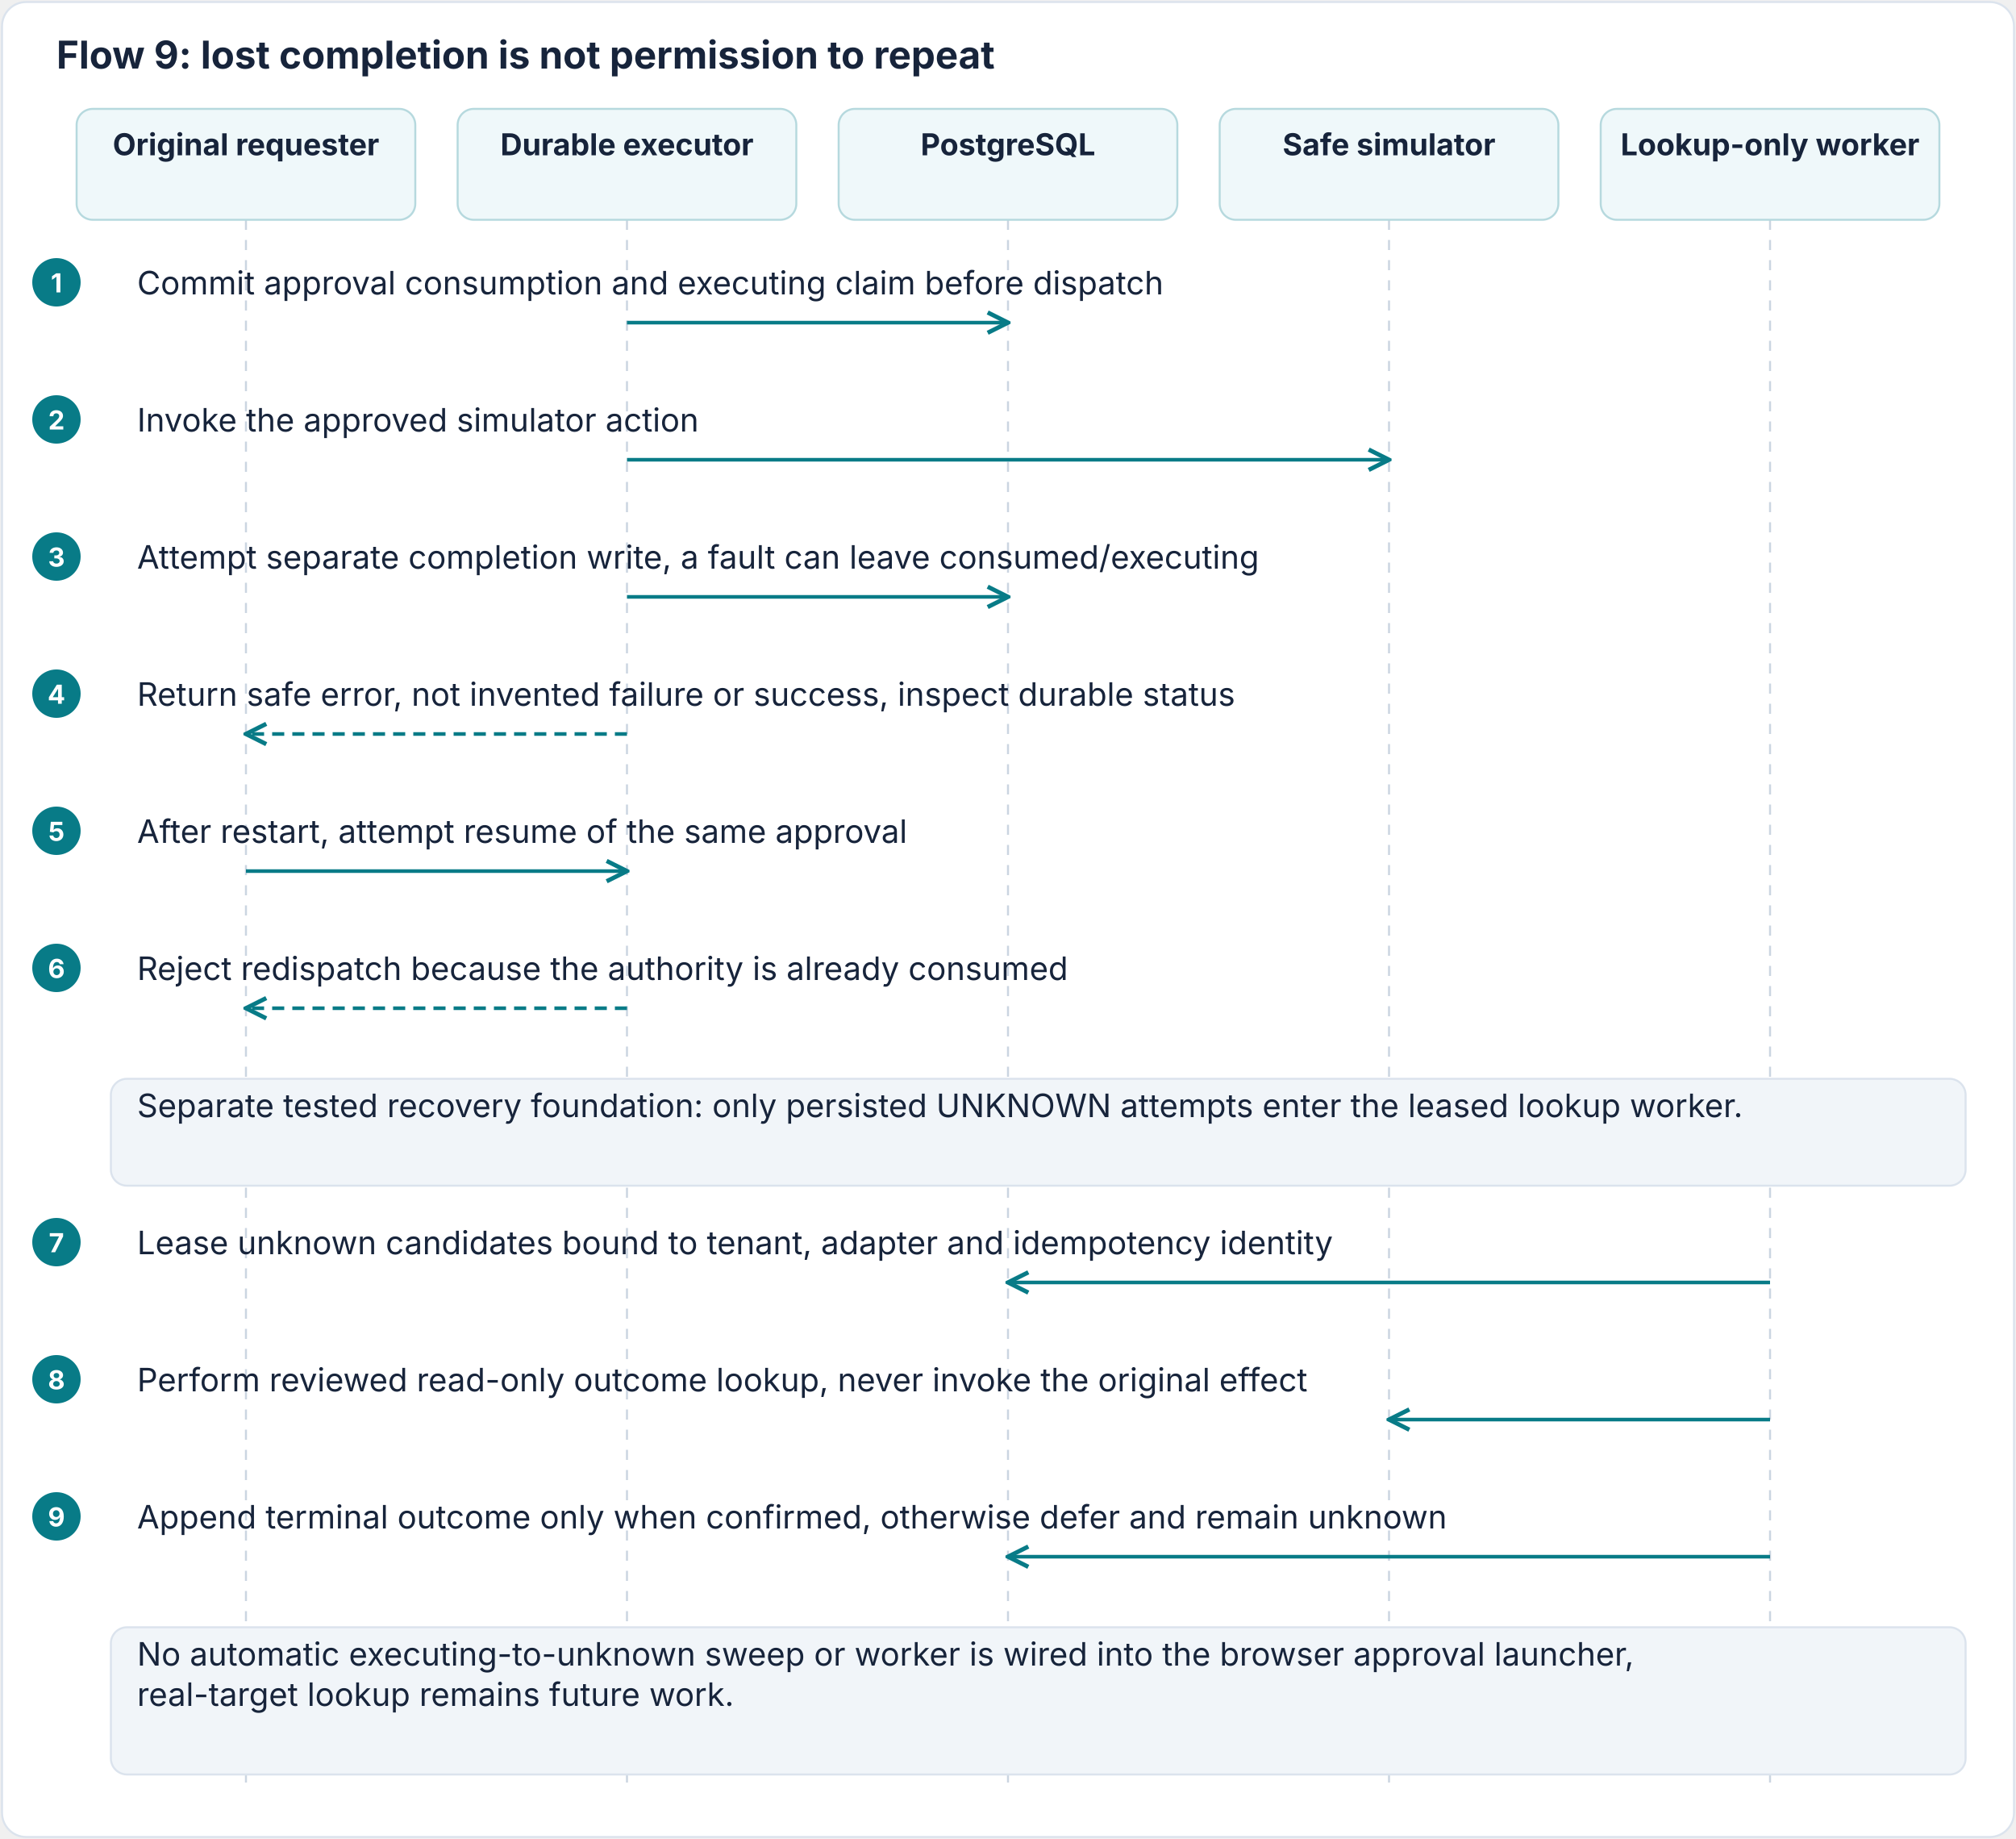
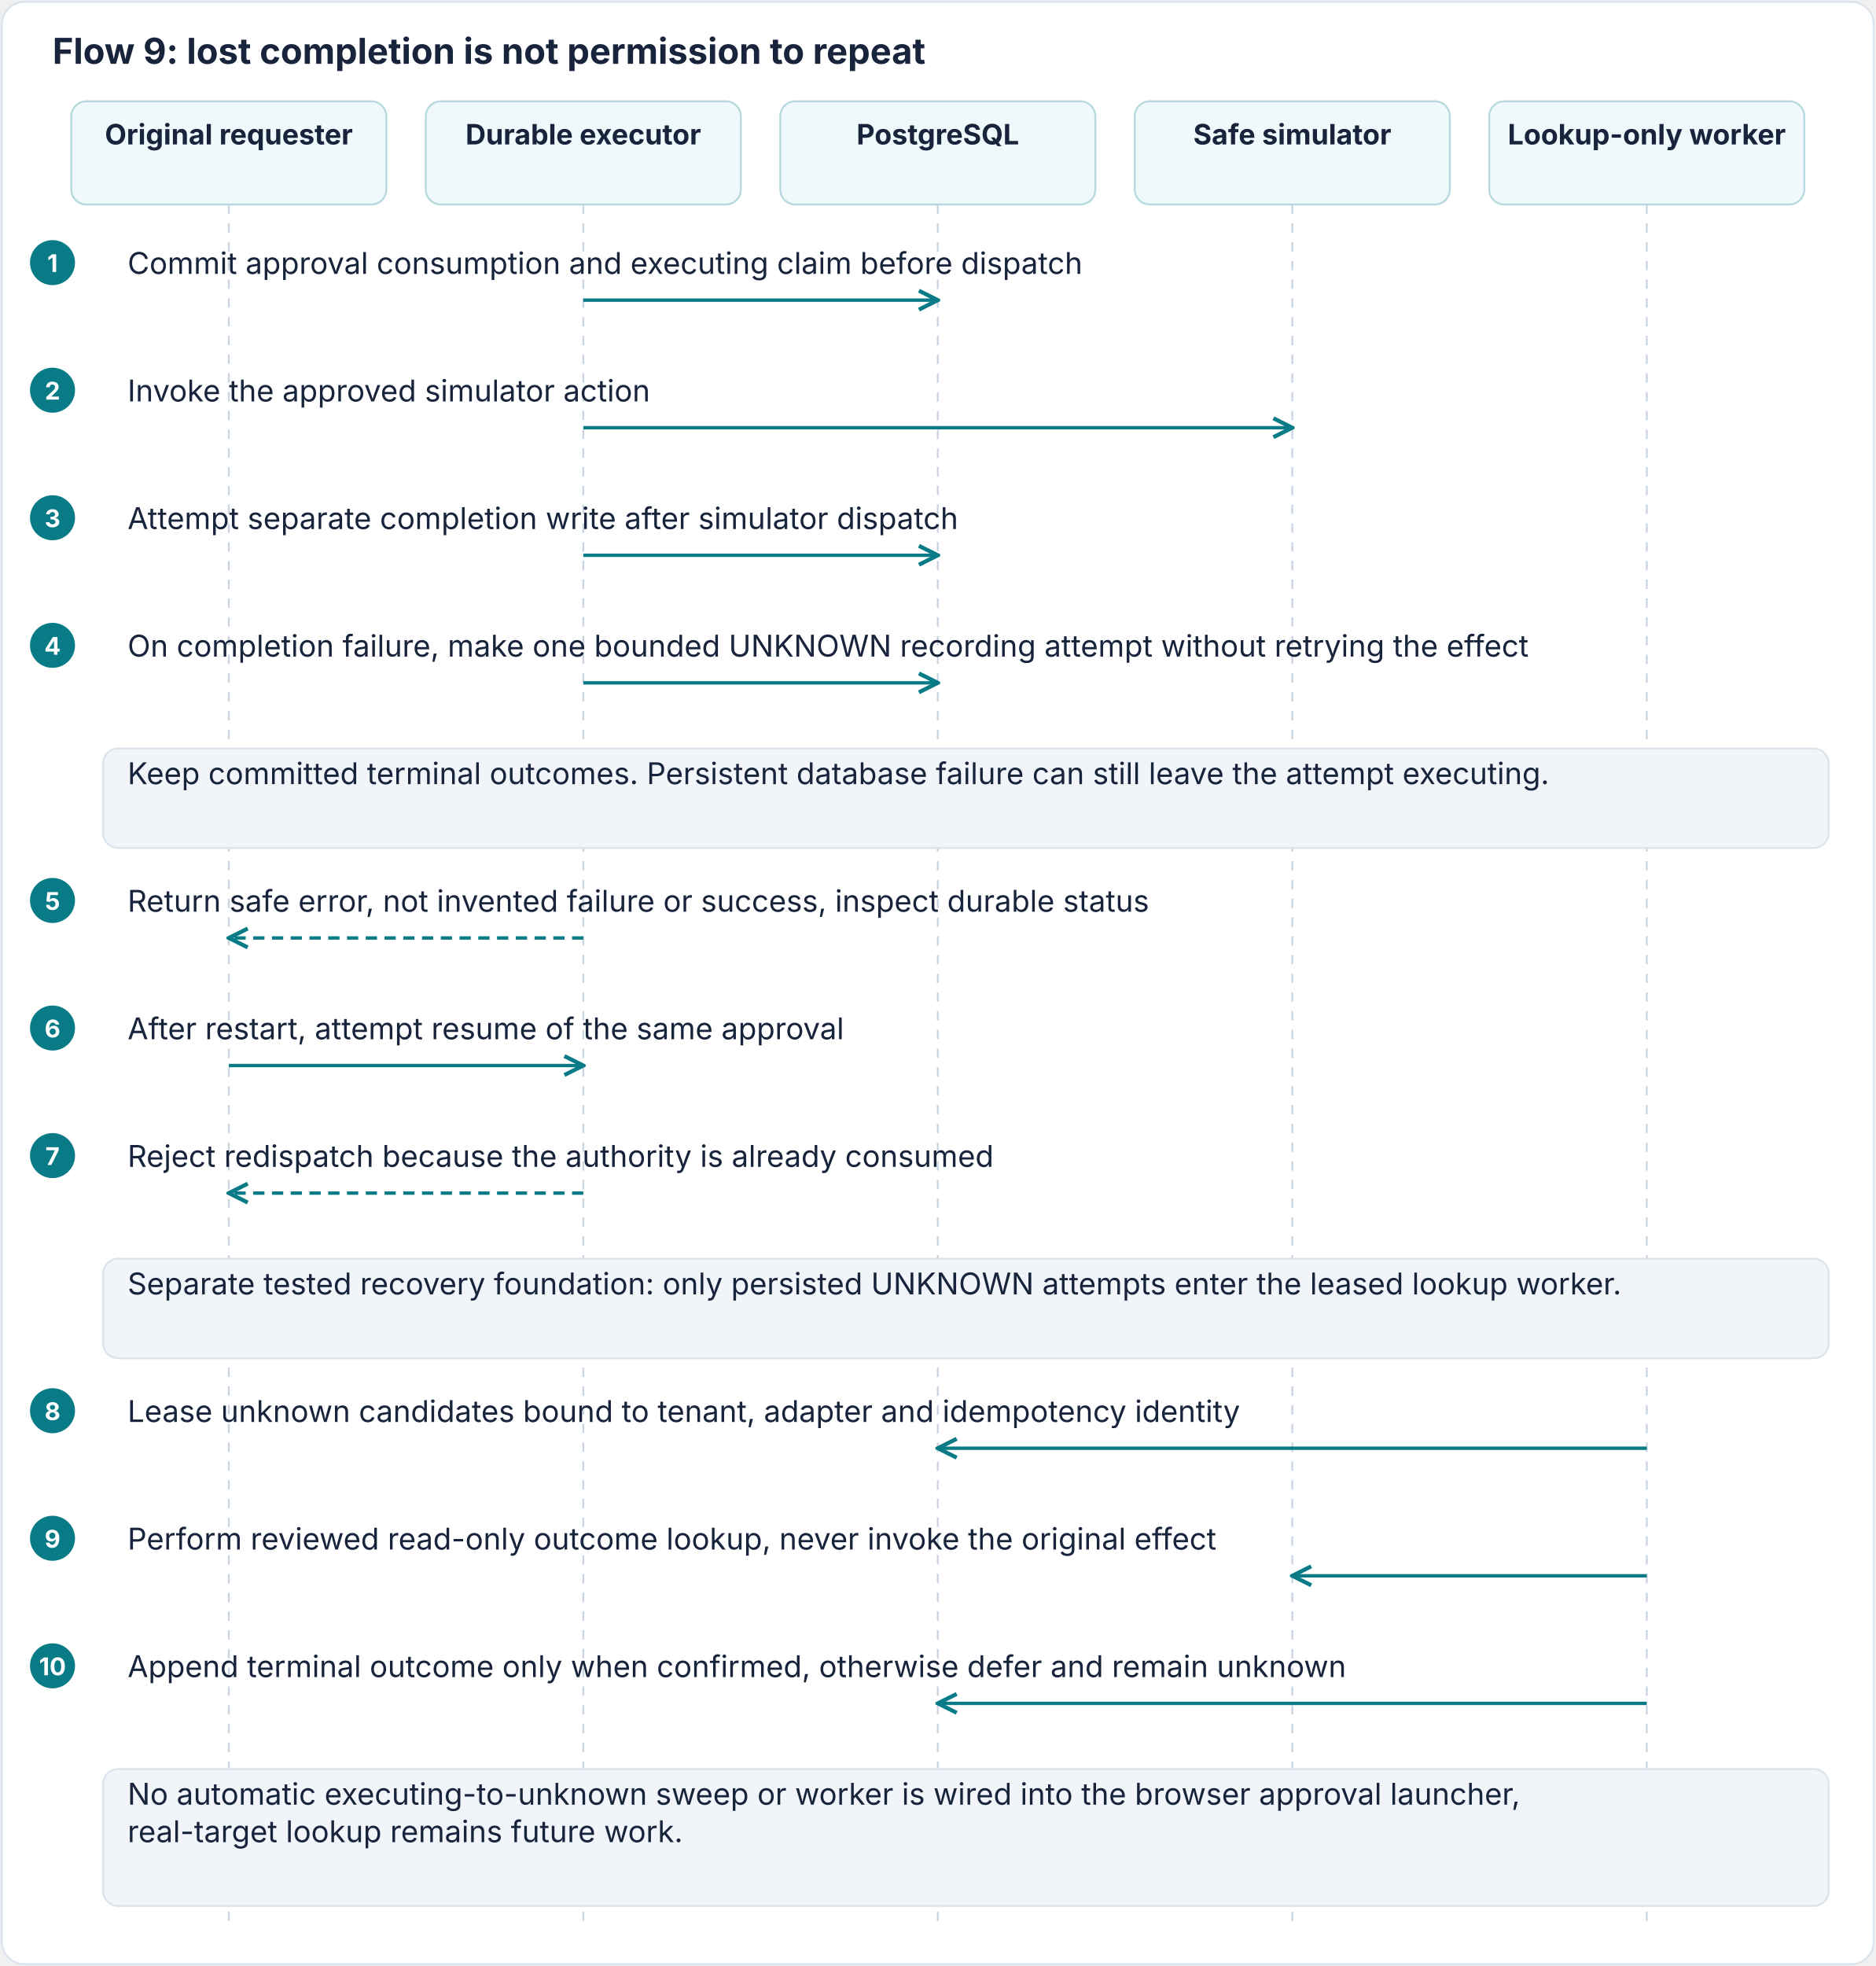
- <svg xmlns="http://www.w3.org/2000/svg" width="1000" height="912" viewBox="0 0 1000 912" role="img" aria-labelledby="flow-9-unknown-outcome-title flow-9-unknown-outcome-desc">
+ <svg xmlns="http://www.w3.org/2000/svg" width="1000" height="1048" viewBox="0 0 1000 1048" role="img" aria-labelledby="flow-9-unknown-outcome-title flow-9-unknown-outcome-desc">
  <defs>
    <marker id="arrow" viewBox="0 0 10 10" refX="9" refY="5" markerWidth="7" markerHeight="7" orient="auto-start-reverse">
      <path d="M1 1 L9 5 L1 9" fill="none" stroke="#087b87" stroke-width="1.7" />
    </marker>
  </defs>
  <style>text{font-family:system-ui,-apple-system,BlinkMacSystemFont,"Segoe UI",sans-serif;fill:#17243b}.label{font-size:16px}.heading{font-size:15px;font-weight:650}.step{font-size:13px;font-weight:700;fill:white}.life{stroke:#cbd5e1;stroke-dasharray:5 5}.arrow{stroke:#087b87;stroke-width:1.8;fill:none;marker-end:url(#arrow)}</style>
-   <rect x="1" y="1" width="998" height="910" rx="12" fill="white" stroke="#dbe3ed" />
+   <rect x="1" y="1" width="998" height="1046" rx="12" fill="white" stroke="#dbe3ed" />
  <text x="28" y="34" font-size="19" font-weight="700">Flow 9: lost completion is not permission to repeat</text>
-   <line x1="122" y1="109" x2="122" y2="888" class="life" />
+   <line x1="122" y1="109" x2="122" y2="1024" class="life" />
  <rect x="38" y="54" width="168" height="55" rx="8" fill="#eff8fa" stroke="#b6d9de" />
  <text x="122" y="77" text-anchor="middle" class="heading">Original requester</text>
-   <line x1="311" y1="109" x2="311" y2="888" class="life" />
+   <line x1="311" y1="109" x2="311" y2="1024" class="life" />
  <rect x="227" y="54" width="168" height="55" rx="8" fill="#eff8fa" stroke="#b6d9de" />
  <text x="311" y="77" text-anchor="middle" class="heading">Durable executor</text>
-   <line x1="500" y1="109" x2="500" y2="888" class="life" />
+   <line x1="500" y1="109" x2="500" y2="1024" class="life" />
  <rect x="416" y="54" width="168" height="55" rx="8" fill="#eff8fa" stroke="#b6d9de" />
  <text x="500" y="77" text-anchor="middle" class="heading">PostgreSQL</text>
-   <line x1="689" y1="109" x2="689" y2="888" class="life" />
+   <line x1="689" y1="109" x2="689" y2="1024" class="life" />
  <rect x="605" y="54" width="168" height="55" rx="8" fill="#eff8fa" stroke="#b6d9de" />
  <text x="689" y="77" text-anchor="middle" class="heading">Safe simulator</text>
-   <line x1="878" y1="109" x2="878" y2="888" class="life" />
+   <line x1="878" y1="109" x2="878" y2="1024" class="life" />
  <rect x="794" y="54" width="168" height="55" rx="8" fill="#eff8fa" stroke="#b6d9de" />
  <text x="878" y="77" text-anchor="middle" class="heading">Lookup-only worker</text>
  <circle cx="28" cy="140" r="12" fill="#087b87" />
  <text x="28" y="145" text-anchor="middle" class="step">1</text>
  <text x="68" y="146" class="label">Commit approval consumption and executing claim before dispatch</text>
  <path d="M311 160 H500" class="arrow" />
  <circle cx="28" cy="208" r="12" fill="#087b87" />
  <text x="28" y="213" text-anchor="middle" class="step">2</text>
  <text x="68" y="214" class="label">Invoke the approved simulator action</text>
  <path d="M311 228 H689" class="arrow" />
  <circle cx="28" cy="276" r="12" fill="#087b87" />
  <text x="28" y="281" text-anchor="middle" class="step">3</text>
-   <text x="68" y="282" class="label">Attempt separate completion write, a fault can leave consumed/executing</text>
+   <text x="68" y="282" class="label">Attempt separate completion write after simulator dispatch</text>
  <path d="M311 296 H500" class="arrow" />
  <circle cx="28" cy="344" r="12" fill="#087b87" />
  <text x="28" y="349" text-anchor="middle" class="step">4</text>
-   <text x="68" y="350" class="label">Return safe error, not invented failure or success, inspect durable status</text>
-   <path d="M311 364 H122" class="arrow" stroke-dasharray="6 4" />
-   <circle cx="28" cy="412" r="12" fill="#087b87" />
-   <text x="28" y="417" text-anchor="middle" class="step">5</text>
-   <text x="68" y="418" class="label">After restart, attempt resume of the same approval</text>
-   <path d="M122 432 H311" class="arrow" />
+   <text x="68" y="350" class="label">On completion failure, make one bounded UNKNOWN recording attempt without retrying the effect</text>
+   <path d="M311 364 H500" class="arrow" />
+   <rect x="55" y="399" width="920" height="53" rx="8" fill="#f1f5f9" stroke="#dbe3ed" />
+   <text x="68" y="418" class="label">Keep committed terminal outcomes. Persistent database failure can still leave the attempt executing.</text>
  <circle cx="28" cy="480" r="12" fill="#087b87" />
-   <text x="28" y="485" text-anchor="middle" class="step">6</text>
-   <text x="68" y="486" class="label">Reject redispatch because the authority is already consumed</text>
+   <text x="28" y="485" text-anchor="middle" class="step">5</text>
+   <text x="68" y="486" class="label">Return safe error, not invented failure or success, inspect durable status</text>
  <path d="M311 500 H122" class="arrow" stroke-dasharray="6 4" />
-   <rect x="55" y="535" width="920" height="53" rx="8" fill="#f1f5f9" stroke="#dbe3ed" />
-   <text x="68" y="554" class="label">Separate tested recovery foundation: only persisted UNKNOWN attempts enter the leased lookup worker.</text>
+   <circle cx="28" cy="548" r="12" fill="#087b87" />
+   <text x="28" y="553" text-anchor="middle" class="step">6</text>
+   <text x="68" y="554" class="label">After restart, attempt resume of the same approval</text>
+   <path d="M122 568 H311" class="arrow" />
  <circle cx="28" cy="616" r="12" fill="#087b87" />
  <text x="28" y="621" text-anchor="middle" class="step">7</text>
-   <text x="68" y="622" class="label">Lease unknown candidates bound to tenant, adapter and idempotency identity</text>
-   <path d="M878 636 H500" class="arrow" />
-   <circle cx="28" cy="684" r="12" fill="#087b87" />
-   <text x="28" y="689" text-anchor="middle" class="step">8</text>
-   <text x="68" y="690" class="label">Perform reviewed read-only outcome lookup, never invoke the original effect</text>
-   <path d="M878 704 H689" class="arrow" />
+   <text x="68" y="622" class="label">Reject redispatch because the authority is already consumed</text>
+   <path d="M311 636 H122" class="arrow" stroke-dasharray="6 4" />
+   <rect x="55" y="671" width="920" height="53" rx="8" fill="#f1f5f9" stroke="#dbe3ed" />
+   <text x="68" y="690" class="label">Separate tested recovery foundation: only persisted UNKNOWN attempts enter the leased lookup worker.</text>
  <circle cx="28" cy="752" r="12" fill="#087b87" />
-   <text x="28" y="757" text-anchor="middle" class="step">9</text>
-   <text x="68" y="758" class="label">Append terminal outcome only when confirmed, otherwise defer and remain unknown</text>
+   <text x="28" y="757" text-anchor="middle" class="step">8</text>
+   <text x="68" y="758" class="label">Lease unknown candidates bound to tenant, adapter and idempotency identity</text>
  <path d="M878 772 H500" class="arrow" />
-   <rect x="55" y="807" width="920" height="73" rx="8" fill="#f1f5f9" stroke="#dbe3ed" />
-   <text x="68" y="826" class="label">No automatic executing-to-unknown sweep or worker is wired into the browser approval launcher,</text>
-   <text x="68" y="846" class="label">real-target lookup remains future work.</text>
+   <circle cx="28" cy="820" r="12" fill="#087b87" />
+   <text x="28" y="825" text-anchor="middle" class="step">9</text>
+   <text x="68" y="826" class="label">Perform reviewed read-only outcome lookup, never invoke the original effect</text>
+   <path d="M878 840 H689" class="arrow" />
+   <circle cx="28" cy="888" r="12" fill="#087b87" />
+   <text x="28" y="893" text-anchor="middle" class="step">10</text>
+   <text x="68" y="894" class="label">Append terminal outcome only when confirmed, otherwise defer and remain unknown</text>
+   <path d="M878 908 H500" class="arrow" />
+   <rect x="55" y="943" width="920" height="73" rx="8" fill="#f1f5f9" stroke="#dbe3ed" />
+   <text x="68" y="962" class="label">No automatic executing-to-unknown sweep or worker is wired into the browser approval launcher,</text>
+   <text x="68" y="982" class="label">real-target lookup remains future work.</text>
</svg>
